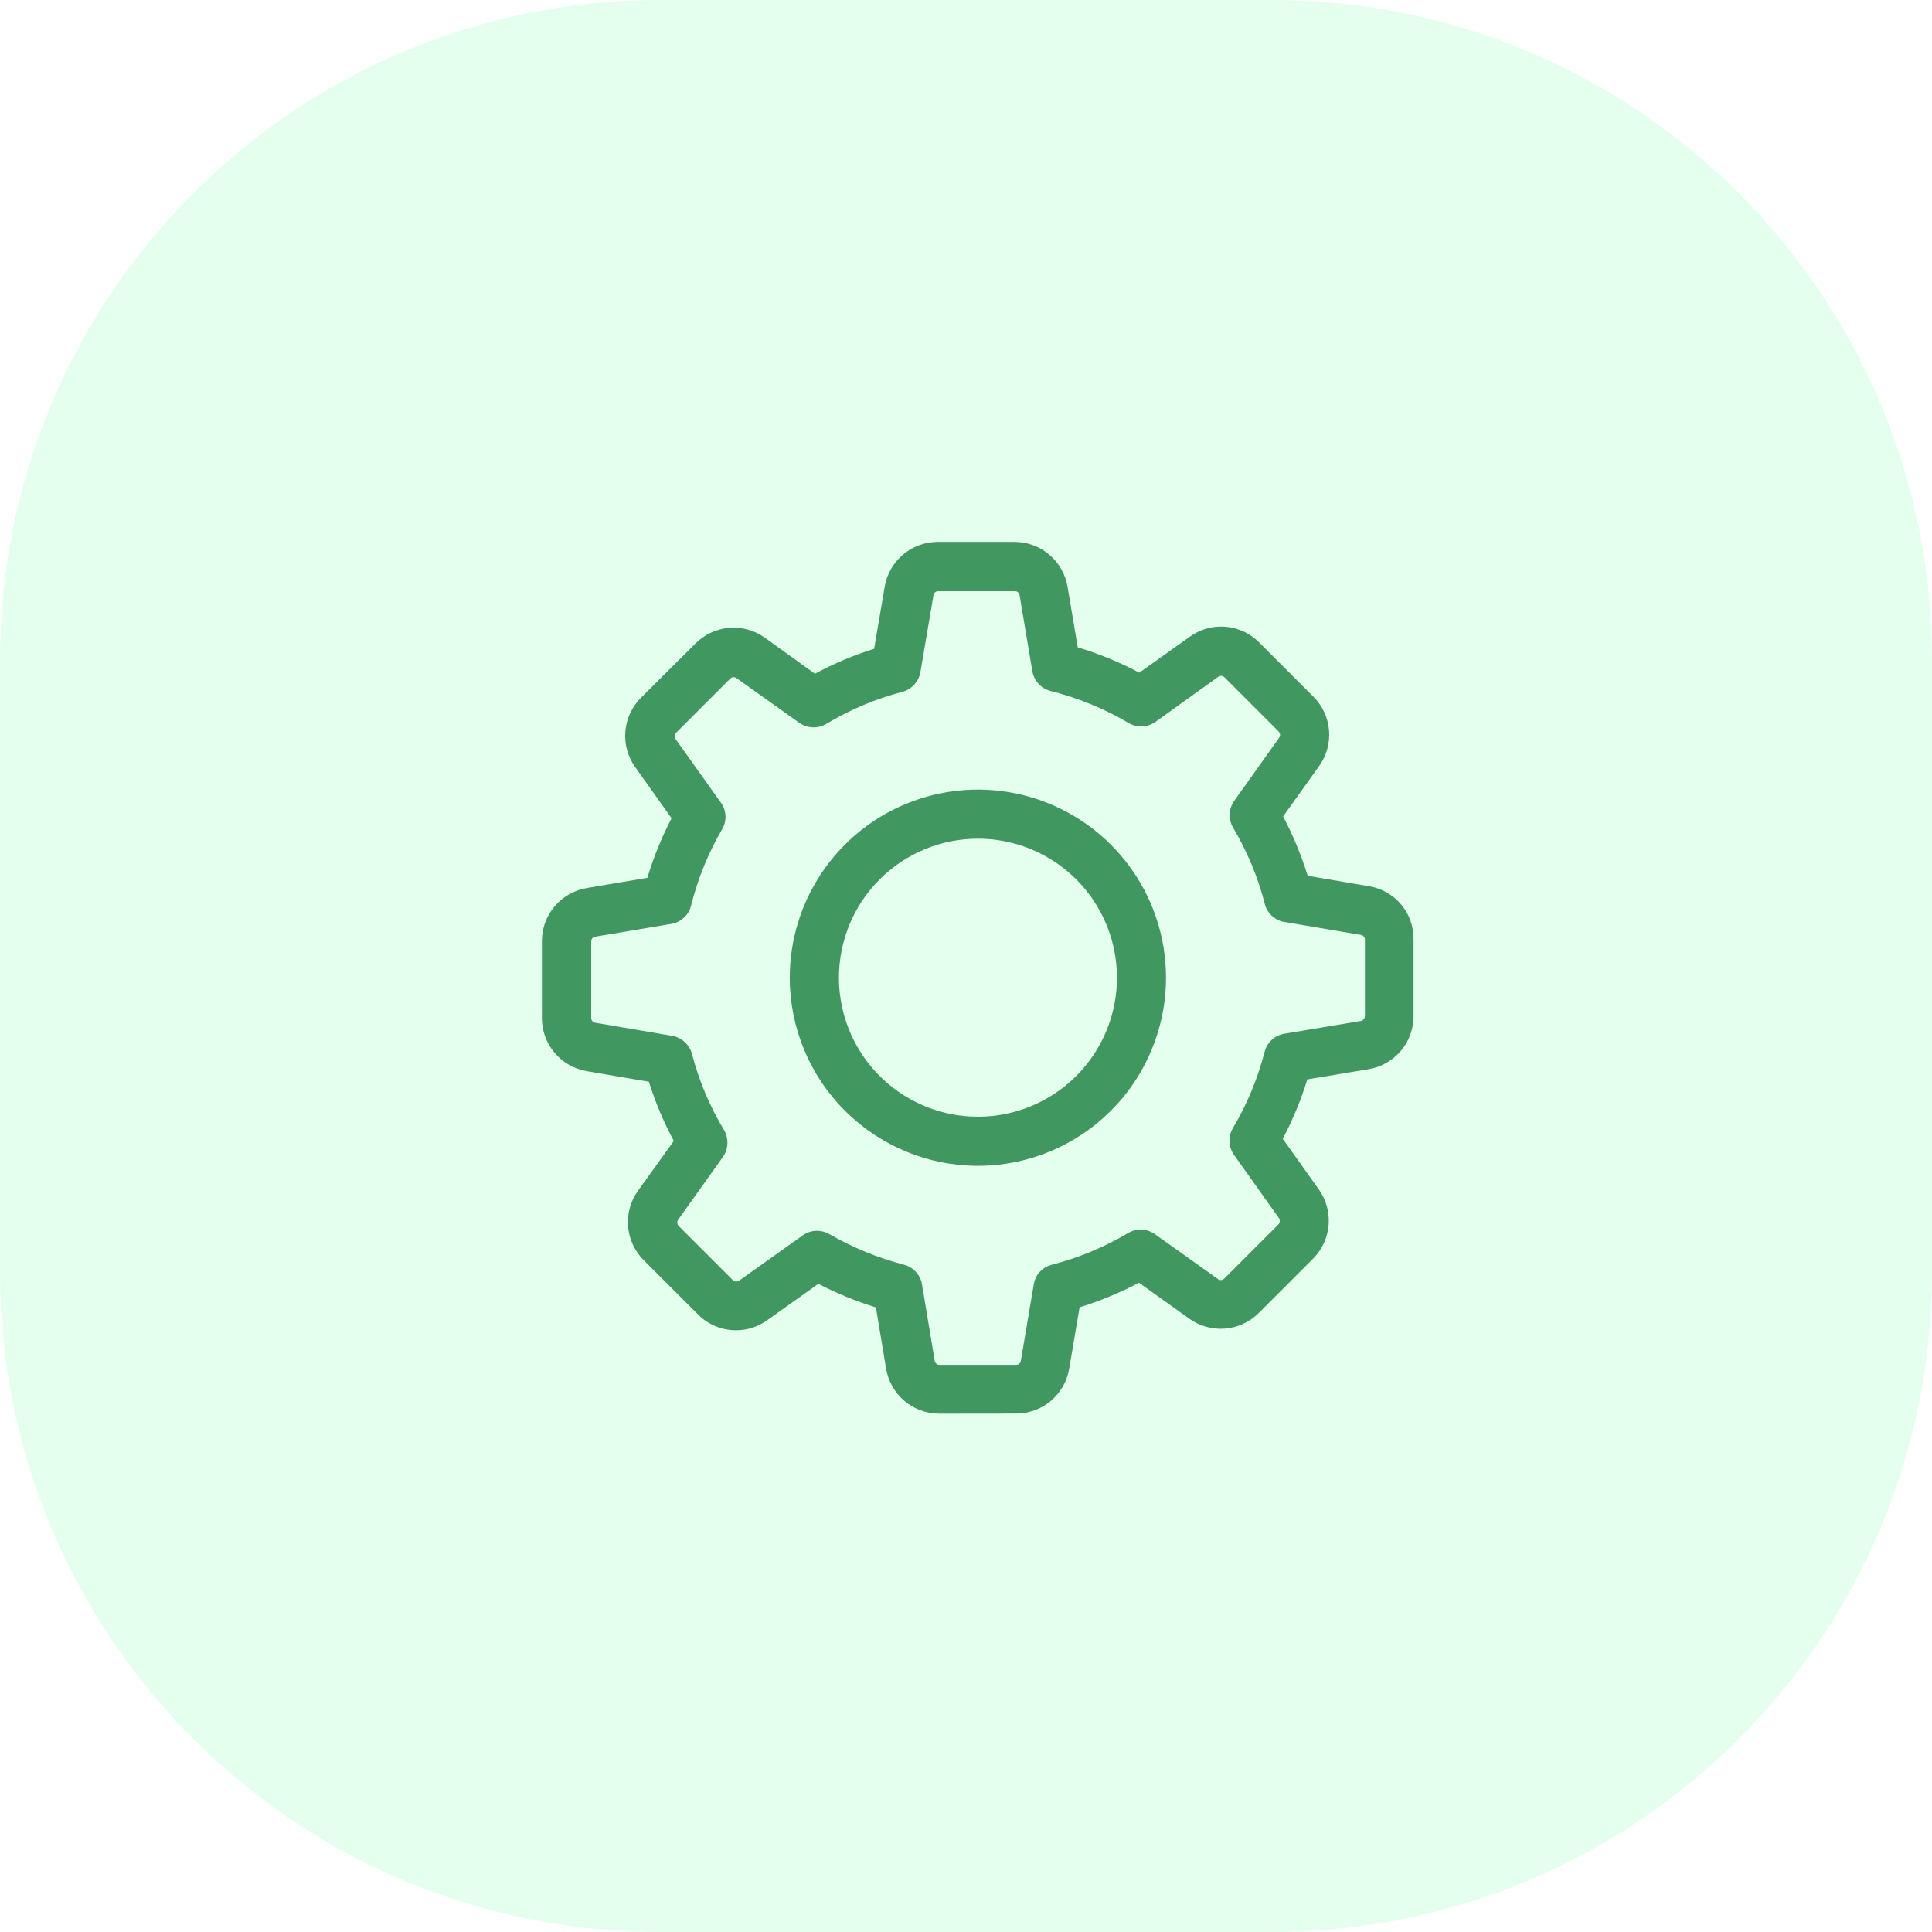
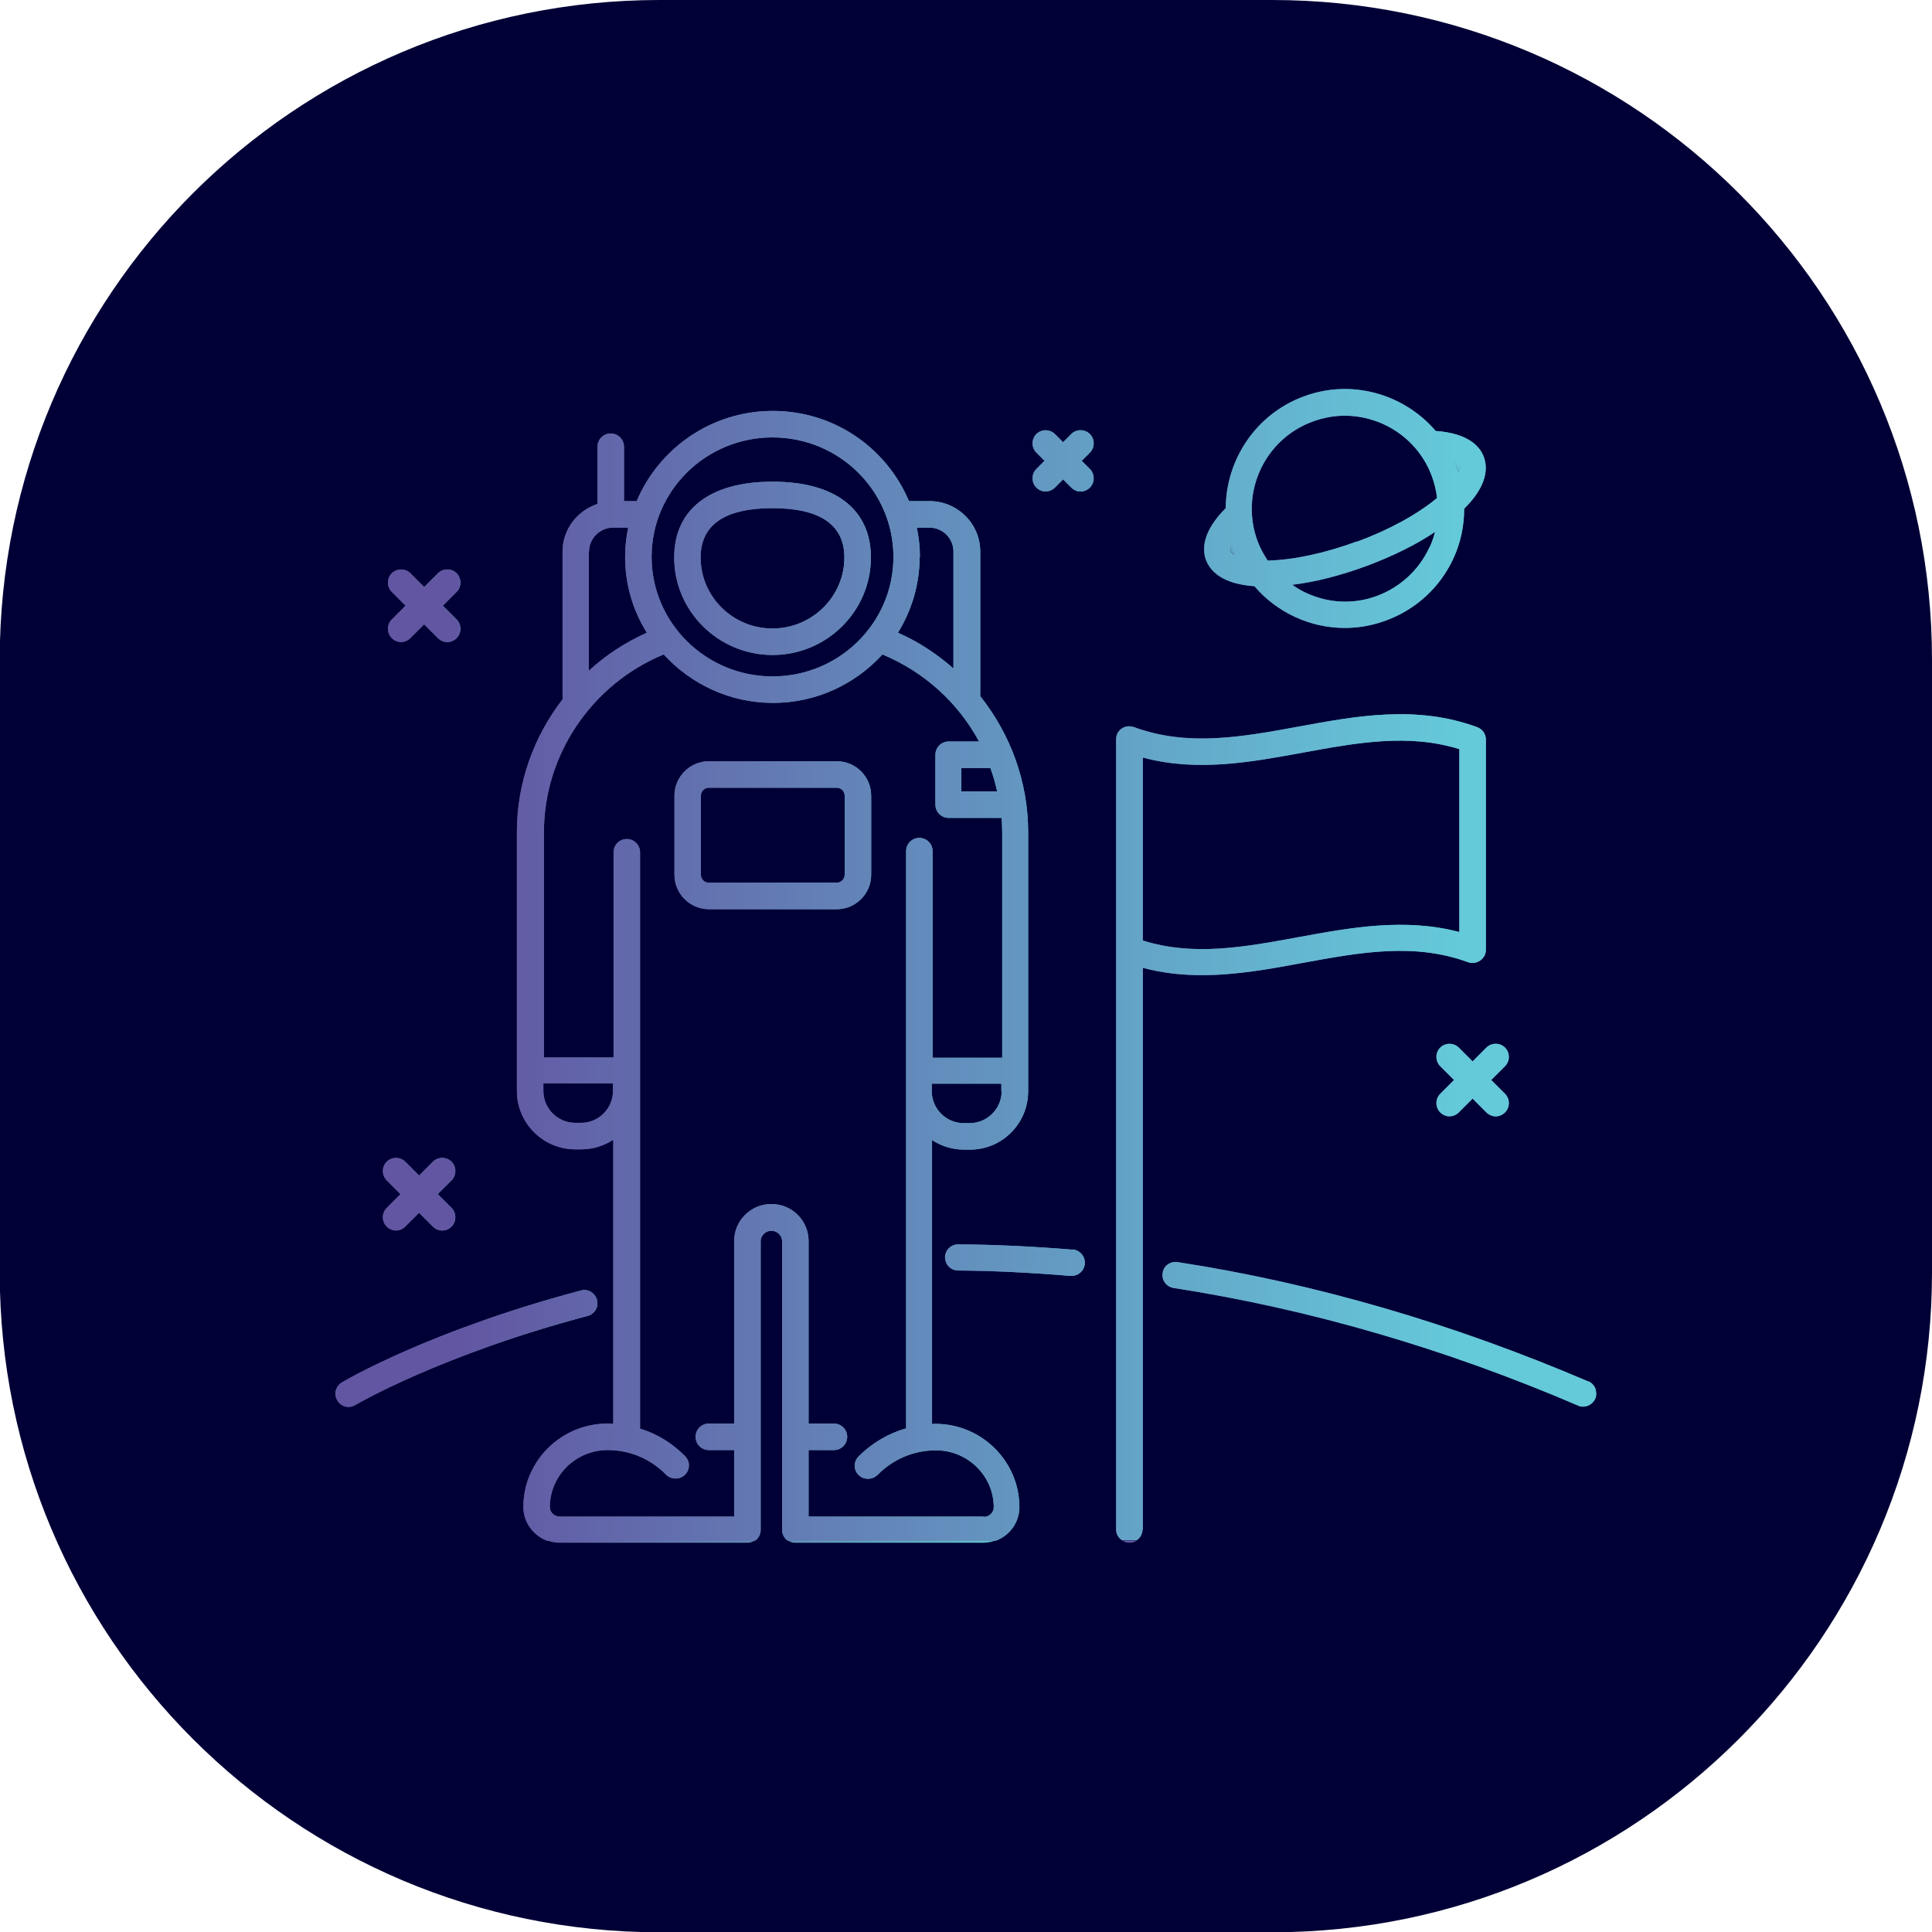
- <svg xmlns="http://www.w3.org/2000/svg" width="82" height="82" viewBox="0 0 82 82" fill="none">
-   <path d="M54 0H28C12.536 0 0 12.536 0 28V54C0 69.464 12.536 82 28 82H54C69.464 82 82 69.464 82 54V28C82 12.536 69.464 0 54 0Z" fill="#E4FFEE" />
-   <path d="M39.866 60C39.324 60.001 38.8 59.809 38.387 59.459C37.973 59.11 37.698 58.624 37.609 58.09L37.176 55.49C36.333 55.231 35.516 54.896 34.733 54.49L32.561 56.035C32.177 56.313 31.714 56.462 31.239 56.461C30.939 56.461 30.641 56.402 30.364 56.286C30.086 56.171 29.834 56.002 29.623 55.788L27.323 53.488C26.939 53.106 26.703 52.601 26.658 52.061C26.613 51.521 26.761 50.983 27.076 50.543L28.599 48.425C28.167 47.623 27.812 46.782 27.541 45.912L24.913 45.465C24.377 45.377 23.89 45.1 23.539 44.685C23.189 44.27 22.997 43.743 23 43.2V39.947C22.999 39.405 23.19 38.881 23.54 38.468C23.89 38.054 24.376 37.778 24.91 37.69L27.476 37.257C27.738 36.384 28.082 35.537 28.504 34.729L26.959 32.557C26.645 32.116 26.498 31.578 26.543 31.039C26.588 30.5 26.823 29.994 27.206 29.612L29.517 27.312C29.899 26.929 30.405 26.693 30.944 26.648C31.484 26.603 32.022 26.75 32.462 27.065L34.588 28.596C35.389 28.163 36.231 27.809 37.1 27.537L37.548 24.909C37.637 24.376 37.912 23.891 38.324 23.542C38.736 23.192 39.259 23 39.8 23H43.054C43.595 22.999 44.12 23.19 44.533 23.54C44.946 23.89 45.222 24.375 45.311 24.909L45.743 27.475C46.647 27.747 47.522 28.107 48.356 28.55L50.505 27.02C50.889 26.742 51.352 26.593 51.826 26.594C52.126 26.594 52.424 26.653 52.701 26.768C52.979 26.883 53.23 27.053 53.442 27.266L55.742 29.566C56.127 29.948 56.362 30.454 56.408 30.994C56.453 31.534 56.305 32.072 55.989 32.512L54.459 34.653C54.884 35.459 55.233 36.302 55.502 37.172L58.102 37.613C58.636 37.7 59.12 37.975 59.468 38.389C59.816 38.803 60.003 39.328 59.996 39.869V43.123C59.997 43.664 59.806 44.189 59.456 44.602C59.106 45.015 58.621 45.291 58.087 45.38L55.487 45.813C55.219 46.684 54.87 47.527 54.444 48.333L55.974 50.481C56.288 50.922 56.435 51.46 56.39 51.999C56.345 52.538 56.11 53.044 55.727 53.426L53.427 55.726C53.045 56.109 52.539 56.345 52 56.39C51.461 56.435 50.923 56.287 50.482 55.973L48.341 54.443C47.535 54.868 46.691 55.217 45.821 55.486L45.381 58.086C45.292 58.62 45.017 59.106 44.603 59.456C44.19 59.805 43.666 59.997 43.124 59.996L39.866 60ZM35.198 52.379C36.192 52.952 37.258 53.389 38.367 53.679C38.562 53.729 38.738 53.834 38.873 53.982C39.009 54.13 39.099 54.315 39.132 54.513L39.673 57.76C39.681 57.807 39.705 57.851 39.742 57.882C39.778 57.913 39.825 57.929 39.873 57.929H43.127C43.175 57.929 43.222 57.913 43.258 57.882C43.295 57.851 43.32 57.807 43.327 57.76L43.876 54.513C43.908 54.314 43.997 54.129 44.133 53.981C44.269 53.833 44.446 53.728 44.641 53.679C45.779 53.387 46.87 52.934 47.88 52.334C48.054 52.231 48.253 52.181 48.455 52.19C48.657 52.198 48.851 52.265 49.016 52.381L51.698 54.29C51.731 54.316 51.772 54.33 51.814 54.33C51.842 54.33 51.869 54.325 51.894 54.314C51.919 54.303 51.942 54.288 51.961 54.268L54.261 51.968C54.294 51.933 54.315 51.888 54.319 51.841C54.323 51.793 54.311 51.745 54.284 51.705L52.375 49.015C52.258 48.85 52.192 48.656 52.184 48.454C52.176 48.253 52.226 48.053 52.329 47.88C52.929 46.87 53.382 45.779 53.674 44.641C53.724 44.446 53.83 44.27 53.978 44.134C54.126 43.998 54.311 43.908 54.509 43.875L57.755 43.334C57.803 43.327 57.846 43.303 57.877 43.266C57.909 43.229 57.926 43.182 57.925 43.134H57.932V39.88C57.933 39.832 57.916 39.785 57.884 39.748C57.853 39.712 57.81 39.687 57.762 39.68L54.516 39.131C54.317 39.1 54.132 39.01 53.984 38.874C53.835 38.738 53.73 38.561 53.682 38.366C53.389 37.228 52.937 36.138 52.337 35.128C52.234 34.954 52.184 34.754 52.192 34.553C52.201 34.351 52.267 34.156 52.384 33.991L54.293 31.31C54.32 31.27 54.333 31.222 54.328 31.174C54.324 31.126 54.304 31.081 54.27 31.046L51.97 28.746C51.951 28.727 51.928 28.711 51.903 28.7C51.877 28.69 51.85 28.684 51.823 28.684C51.781 28.687 51.741 28.701 51.707 28.724L49.04 30.64C48.876 30.757 48.681 30.823 48.479 30.832C48.277 30.84 48.078 30.79 47.904 30.687C46.87 30.077 45.753 29.619 44.588 29.327C44.391 29.276 44.214 29.17 44.076 29.02C43.939 28.871 43.848 28.684 43.815 28.484L43.274 25.261C43.267 25.213 43.243 25.17 43.206 25.139C43.169 25.107 43.122 25.09 43.074 25.091H39.82C39.772 25.09 39.725 25.107 39.688 25.139C39.651 25.17 39.627 25.213 39.62 25.261L39.064 28.531C39.028 28.728 38.937 28.911 38.802 29.059C38.666 29.206 38.492 29.313 38.298 29.365C37.162 29.661 36.074 30.12 35.068 30.726C34.893 30.829 34.692 30.879 34.489 30.871C34.286 30.862 34.09 30.796 33.924 30.679L31.257 28.779C31.218 28.75 31.17 28.737 31.121 28.741C31.073 28.745 31.028 28.767 30.994 28.802L28.694 31.102C28.661 31.137 28.64 31.182 28.636 31.23C28.632 31.278 28.645 31.326 28.672 31.366L30.596 34.066C30.714 34.229 30.782 34.422 30.791 34.623C30.801 34.824 30.752 35.023 30.65 35.196C30.057 36.21 29.613 37.303 29.329 38.442C29.279 38.639 29.172 38.816 29.022 38.953C28.873 39.09 28.686 39.181 28.486 39.214L25.263 39.755C25.215 39.762 25.172 39.786 25.141 39.823C25.109 39.86 25.093 39.907 25.093 39.955V43.208C25.093 43.256 25.109 43.303 25.141 43.34C25.172 43.377 25.215 43.401 25.263 43.408L28.533 43.964C28.73 44 28.914 44.09 29.061 44.226C29.209 44.362 29.316 44.536 29.368 44.73C29.664 45.866 30.122 46.954 30.728 47.96C30.831 48.135 30.881 48.336 30.873 48.539C30.865 48.742 30.799 48.939 30.682 49.105L28.782 51.771C28.755 51.811 28.742 51.859 28.747 51.907C28.751 51.954 28.771 51.999 28.805 52.034L31.105 54.334C31.124 54.353 31.147 54.369 31.172 54.379C31.198 54.39 31.225 54.395 31.252 54.395C31.293 54.393 31.333 54.38 31.368 54.357L34.073 52.432C34.248 52.306 34.458 52.238 34.673 52.239C34.858 52.239 35.039 52.287 35.2 52.378L35.198 52.379ZM33.52 41.496C33.52 39.917 33.989 38.374 34.866 37.061C35.743 35.748 36.99 34.725 38.449 34.121C39.908 33.516 41.513 33.358 43.062 33.666C44.611 33.975 46.033 34.735 47.15 35.852C48.266 36.968 49.026 38.391 49.335 39.939C49.643 41.488 49.485 43.093 48.88 44.552C48.276 46.011 47.253 47.258 45.94 48.135C44.627 49.012 43.084 49.481 41.505 49.481C39.387 49.48 37.357 48.638 35.86 47.141C34.362 45.643 33.521 43.613 33.52 41.495V41.496ZM35.607 41.496C35.607 42.663 35.953 43.804 36.601 44.774C37.25 45.744 38.171 46.5 39.249 46.947C40.327 47.393 41.514 47.51 42.658 47.283C43.803 47.055 44.854 46.493 45.679 45.668C46.504 44.843 47.066 43.791 47.294 42.647C47.521 41.502 47.404 40.316 46.958 39.238C46.511 38.16 45.755 37.239 44.785 36.59C43.815 35.942 42.674 35.596 41.507 35.596C39.942 35.596 38.442 36.218 37.335 37.324C36.229 38.43 35.607 39.931 35.607 41.495V41.496Z" fill="#40975F" />
+ <svg xmlns="http://www.w3.org/2000/svg" xmlns:xlink="http://www.w3.org/1999/xlink" xml:space="preserve" width="21.696mm" height="21.696mm" version="1.1" style="shape-rendering:geometricPrecision; text-rendering:geometricPrecision; image-rendering:optimizeQuality; fill-rule:evenodd; clip-rule:evenodd" viewBox="0 0 68.55 68.55">
+   <defs>
+     <style type="text/css">
+    
+     .fil0 {fill:#000036;fill-rule:nonzero}
+     .fil23 {fill:url(#id0)}
+     .fil17 {fill:url(#id1)}
+     .fil15 {fill:url(#id2)}
+     .fil11 {fill:url(#id3)}
+     .fil13 {fill:url(#id4)}
+     .fil21 {fill:url(#id5)}
+     .fil29 {fill:url(#id6)}
+     .fil7 {fill:url(#id7)}
+     .fil25 {fill:url(#id8)}
+     .fil9 {fill:url(#id9)}
+     .fil27 {fill:url(#id10)}
+     .fil19 {fill:url(#id11)}
+     .fil24 {fill:url(#id12)}
+     .fil18 {fill:url(#id13)}
+     .fil22 {fill:url(#id14)}
+     .fil30 {fill:url(#id15)}
+     .fil1 {fill:url(#id16)}
+     .fil2 {fill:url(#id17)}
+     .fil4 {fill:url(#id18)}
+     .fil12 {fill:url(#id19)}
+     .fil20 {fill:url(#id20)}
+     .fil8 {fill:url(#id21)}
+     .fil26 {fill:url(#id22)}
+     .fil3 {fill:url(#id23)}
+     .fil16 {fill:url(#id24)}
+     .fil5 {fill:url(#id25)}
+     .fil14 {fill:url(#id26)}
+     .fil10 {fill:url(#id27)}
+     .fil6 {fill:url(#id28)}
+     .fil28 {fill:url(#id29)}
+    
+   </style>
+     <linearGradient id="id0" gradientUnits="userSpaceOnUse" x1="13.81" y1="21.51" x2="16.3" y2="21.51">
+       <stop offset="0" style="stop-opacity:1; stop-color:#6256A2" />
+       <stop offset="1" style="stop-opacity:1; stop-color:#61C7CD" />
+     </linearGradient>
+     <linearGradient id="id1" gradientUnits="userSpaceOnUse" xlink:href="#id0" x1="33.54" y1="44.71" x2="38.47" y2="44.71">
+   </linearGradient>
+     <linearGradient id="id2" gradientUnits="userSpaceOnUse" xlink:href="#id0" x1="41.28" y1="47.36" x2="56.65" y2="47.36">
+   </linearGradient>
+     <linearGradient id="id3" gradientUnits="userSpaceOnUse" xlink:href="#id0" x1="18.35" y1="34.62" x2="36.48" y2="34.62">
+   </linearGradient>
+     <linearGradient id="id4" gradientUnits="userSpaceOnUse" xlink:href="#id0" x1="39.61" y1="40.17" x2="52.72" y2="40.17">
+   </linearGradient>
+     <linearGradient id="id5" gradientUnits="userSpaceOnUse" xlink:href="#id0" x1="36.66" y1="16.38" x2="38.76" y2="16.38">
+   </linearGradient>
+     <linearGradient id="id6" gradientUnits="userSpaceOnUse" xlink:href="#id0" x1="42.79" y1="18.22" x2="52.64" y2="18.22">
+   </linearGradient>
+     <linearGradient id="id7" gradientUnits="userSpaceOnUse" xlink:href="#id0" x1="23.92" y1="20.17" x2="30.9" y2="20.17">
+   </linearGradient>
+     <linearGradient id="id8" gradientUnits="userSpaceOnUse" xlink:href="#id0" x1="51.01" y1="38.34" x2="53.49" y2="38.34">
+   </linearGradient>
+     <linearGradient id="id9" gradientUnits="userSpaceOnUse" xlink:href="#id0" x1="23.92" y1="29.64" x2="30.9" y2="29.64">
+   </linearGradient>
+     <linearGradient id="id10" gradientUnits="userSpaceOnUse" xlink:href="#id0" x1="13.63" y1="42.39" x2="16.12" y2="42.39">
+   </linearGradient>
+     <linearGradient id="id11" gradientUnits="userSpaceOnUse" xlink:href="#id0" x1="11.97" y1="47.87" x2="21.16" y2="47.87">
+   </linearGradient>
+     <linearGradient id="id12" gradientUnits="userSpaceOnUse" x1="-8.03" y1="21.51" x2="81.83" y2="21.51">
+       <stop offset="0" style="stop-opacity:1; stop-color:#6256A2" />
+       <stop offset="0.271" style="stop-opacity:1; stop-color:#6256A2" />
+       <stop offset="0.651" style="stop-opacity:1; stop-color:#64C9D9" />
+       <stop offset="1" style="stop-opacity:1; stop-color:#64C9D9" />
+     </linearGradient>
+     <linearGradient id="id13" gradientUnits="userSpaceOnUse" xlink:href="#id12" x1="-8.65" y1="44.71" x2="83.98" y2="44.71">
+   </linearGradient>
+     <linearGradient id="id14" gradientUnits="userSpaceOnUse" xlink:href="#id12" x1="-6.97" y1="16.38" x2="82.33" y2="16.38">
+   </linearGradient>
+     <linearGradient id="id15" gradientUnits="userSpaceOnUse" xlink:href="#id12" x1="-8.01" y1="18.22" x2="83.67" y2="18.22">
+   </linearGradient>
+     <linearGradient id="id16" gradientUnits="userSpaceOnUse" xlink:href="#id0" x1="18.35" y1="54.71" x2="36.48" y2="54.71">
+   </linearGradient>
+     <linearGradient id="id17" gradientUnits="userSpaceOnUse" xlink:href="#id0" x1="18.35" y1="54.71" x2="36.48" y2="54.71">
+   </linearGradient>
+     <linearGradient id="id18" gradientUnits="userSpaceOnUse" xlink:href="#id0" x1="45.26" y1="49.45" x2="56.64" y2="49.45">
+   </linearGradient>
+     <linearGradient id="id19" gradientUnits="userSpaceOnUse" xlink:href="#id12" x1="-8.85" y1="34.62" x2="84.21" y2="34.62">
+   </linearGradient>
+     <linearGradient id="id20" gradientUnits="userSpaceOnUse" xlink:href="#id12" x1="-8.52" y1="47.87" x2="83.37" y2="47.87">
+   </linearGradient>
+     <linearGradient id="id21" gradientUnits="userSpaceOnUse" xlink:href="#id12" x1="-8.85" y1="20.17" x2="84.21" y2="20.17">
+   </linearGradient>
+     <linearGradient id="id22" gradientUnits="userSpaceOnUse" xlink:href="#id12" x1="-6.74" y1="38.34" x2="83.11" y2="38.34">
+   </linearGradient>
+     <linearGradient id="id23" gradientUnits="userSpaceOnUse" xlink:href="#id0" x1="39.61" y1="54.71" x2="52.72" y2="54.71">
+   </linearGradient>
+     <linearGradient id="id24" gradientUnits="userSpaceOnUse" xlink:href="#id12" x1="-8.7" y1="47.36" x2="84.15" y2="47.36">
+   </linearGradient>
+     <linearGradient id="id25" gradientUnits="userSpaceOnUse" xlink:href="#id12" x1="-5.8" y1="19.51" x2="81.87" y2="19.51">
+   </linearGradient>
+     <linearGradient id="id26" gradientUnits="userSpaceOnUse" xlink:href="#id12" x1="-8.85" y1="40.17" x2="84.21" y2="40.17">
+   </linearGradient>
+     <linearGradient id="id27" gradientUnits="userSpaceOnUse" xlink:href="#id12" x1="-8.85" y1="29.64" x2="84.21" y2="29.64">
+   </linearGradient>
+     <linearGradient id="id28" gradientUnits="userSpaceOnUse" xlink:href="#id12" x1="-5.8" y1="16.57" x2="82.56" y2="16.57">
+   </linearGradient>
+     <linearGradient id="id29" gradientUnits="userSpaceOnUse" xlink:href="#id12" x1="-8.03" y1="42.39" x2="81.82" y2="42.39">
+   </linearGradient>
+   </defs>
+   <g id="Camada_x0020_1">
+     <path class="fil0" d="M45.14 0l-21.74 0c-12.93,0 -23.41,10.48 -23.41,23.41l0 21.74c0,12.93 10.48,23.41 23.41,23.41l21.74 0c12.93,0 23.41,-10.48 23.41,-23.41l0 -21.74c0,-12.93 -10.48,-23.41 -23.41,-23.41z" />
+     <path class="fil1" d="M19.86 54.74l6.66 0c0.1,0 0.18,-0.03 0.26,-0.08l-7.36 0c0.14,0.05 0.28,0.08 0.44,0.08z" />
+     <path class="fil2" d="M28.22 54.74l6.66 0c0.15,0 0.3,-0.03 0.44,-0.08l-7.36 0c0.07,0.05 0.16,0.08 0.26,0.08z" />
+     <path class="fil3" d="M40.08 54.74c0.1,0 0.18,-0.03 0.26,-0.08l-0.52 0c0.07,0.05 0.16,0.08 0.26,0.08z" />
+     <path class="fil4" d="M56.62 49.32l0 0.27c0.03,-0.09 0.03,-0.18 0,-0.27z" />
+     <path class="fil5" d="M43.69 19.34c-0.03,0.08 -0.04,0.16 -0.02,0.2 0.02,0.05 0.07,0.1 0.15,0.15 -0.02,-0.06 -0.05,-0.12 -0.07,-0.18 -0.02,-0.06 -0.04,-0.12 -0.05,-0.17z" />
+     <path class="fil6" d="M51.61 16.39c0.02,0.06 0.05,0.12 0.08,0.18 0.02,0.06 0.04,0.12 0.06,0.18 0.03,-0.09 0.04,-0.16 0.02,-0.21 -0.02,-0.04 -0.06,-0.1 -0.16,-0.15z" />
+     <path class="fil7" d="M27.41 18.03c1.69,0 2.55,0.59 2.55,1.75 0,1.39 -1.15,2.52 -2.55,2.52 -1.41,0 -2.55,-1.13 -2.55,-2.52 0,-1.16 0.86,-1.75 2.55,-1.75zm0 5.21c1.92,0 3.49,-1.55 3.49,-3.46 0,-1.71 -1.27,-2.69 -3.49,-2.69 -2.22,0 -3.49,0.98 -3.49,2.69 0,1.91 1.57,3.46 3.49,3.46z" />
+     <path class="fil8" d="M27.41 18.03c1.69,0 2.55,0.59 2.55,1.75 0,1.39 -1.15,2.52 -2.55,2.52 -1.41,0 -2.55,-1.13 -2.55,-2.52 0,-1.16 0.86,-1.75 2.55,-1.75zm0 5.21c1.92,0 3.49,-1.55 3.49,-3.46 0,-1.71 -1.27,-2.69 -3.49,-2.69 -2.22,0 -3.49,0.98 -3.49,2.69 0,1.91 1.57,3.46 3.49,3.46z" />
+     <path class="fil9" d="M29.97 31.04c0,0.16 -0.13,0.28 -0.28,0.28l-4.54 0c-0.16,0 -0.28,-0.13 -0.28,-0.28l0 -2.81c0,-0.16 0.13,-0.28 0.28,-0.28l4.54 0c0.16,0 0.28,0.13 0.28,0.28l0 2.81zm0.94 0l0 -2.81c0,-0.67 -0.55,-1.22 -1.22,-1.22l-4.54 0c-0.67,0 -1.22,0.55 -1.22,1.22l0 2.81c0,0.67 0.55,1.22 1.22,1.22l4.54 0c0.67,0 1.22,-0.55 1.22,-1.22z" />
+     <path class="fil10" d="M29.97 31.04c0,0.16 -0.13,0.28 -0.28,0.28l-4.54 0c-0.16,0 -0.28,-0.13 -0.28,-0.28l0 -2.81c0,-0.16 0.13,-0.28 0.28,-0.28l4.54 0c0.16,0 0.28,0.13 0.28,0.28l0 2.81zm0.94 0l0 -2.81c0,-0.67 -0.55,-1.22 -1.22,-1.22l-4.54 0c-0.67,0 -1.22,0.55 -1.22,1.22l0 2.81c0,0.67 0.55,1.22 1.22,1.22l4.54 0c0.67,0 1.22,-0.55 1.22,-1.22z" />
+     <path class="fil11" d="M34.88 53.81l-6.19 0 0 -2.36 0.9 0c0.26,0 0.47,-0.21 0.47,-0.47 0,-0.26 -0.21,-0.47 -0.47,-0.47l-0.9 0 0 -6.48c0,-0.72 -0.59,-1.31 -1.32,-1.31 -0.73,0 -1.32,0.59 -1.32,1.31l0 6.48 -0.9 0c-0.26,0 -0.47,0.21 -0.47,0.47 0,0.26 0.21,0.47 0.47,0.47l0.9 0 0 2.36 -6.19 0c-0.19,0 -0.35,-0.15 -0.35,-0.34 0,-1.11 0.92,-2.02 2.05,-2.02 0.79,0 1.52,0.31 2.07,0.87 0.09,0.09 0.21,0.14 0.34,0.14 0.12,0 0.24,-0.04 0.33,-0.13 0.19,-0.18 0.19,-0.48 0.01,-0.66 -0.45,-0.46 -1,-0.8 -1.6,-0.98l0 -20.45c0,-0.26 -0.21,-0.47 -0.47,-0.47 -0.26,0 -0.47,0.21 -0.47,0.47l0 7.28 -2.47 0 0 -8c0,-2.74 1.7,-5.25 4.25,-6.3 0.96,1.05 2.34,1.72 3.88,1.72 1.54,0 2.92,-0.67 3.88,-1.72 1.49,0.62 2.69,1.72 3.43,3.09l-1.08 0c-0.26,0 -0.47,0.21 -0.47,0.47l0 1.77c0,0.26 0.21,0.47 0.47,0.47l1.88 0c0.01,0.17 0.02,0.34 0.02,0.51l0 8 -2.47 0 0 -7.33c0,-0.26 -0.21,-0.47 -0.47,-0.47 -0.26,0 -0.47,0.21 -0.47,0.47l0 7.75 0 0.78 0 11.95c-0.63,0.18 -1.21,0.52 -1.69,1 -0.18,0.19 -0.18,0.48 0.01,0.66 0.09,0.09 0.21,0.13 0.33,0.13 0.12,0 0.24,-0.05 0.34,-0.14 0.55,-0.56 1.28,-0.87 2.07,-0.87 1.13,0 2.05,0.91 2.05,2.02 0,0.19 -0.16,0.34 -0.35,0.34zm-14.25 -13.97l-0.22 0c-0.62,0 -1.13,-0.51 -1.13,-1.13l0 -0.27 2.47 0 0 0.27c0,0.62 -0.51,1.13 -1.13,1.13zm0.27 -20.27c0,-0.47 0.39,-0.85 0.86,-0.85l0.53 0c-0.07,0.33 -0.11,0.68 -0.11,1.04 0,0.99 0.28,1.9 0.77,2.69 -0.76,0.34 -1.46,0.8 -2.06,1.35l0 -4.22zm6.51 -4.05c2.37,0 4.29,1.9 4.29,4.24 0,2.34 -1.92,4.24 -4.29,4.24 -2.36,0 -4.29,-1.9 -4.29,-4.24 0,-2.34 1.92,-4.24 4.29,-4.24zm5.23 4.24c0,-0.35 -0.04,-0.7 -0.11,-1.04l0.44 0c0.48,0 0.86,0.38 0.86,0.85l0 4.15c-0.58,-0.51 -1.24,-0.95 -1.97,-1.27 0.48,-0.78 0.77,-1.7 0.77,-2.69zm2.5 7.49c0.1,0.27 0.18,0.55 0.24,0.83l-1.27 0 0 -0.83 1.03 0zm0.4 11.47c0,0.62 -0.51,1.13 -1.13,1.13l-0.22 0c-0.62,0 -1.13,-0.51 -1.13,-1.13l0 -0.27 2.47 0 0 0.27zm0.63 14.76c0,-1.63 -1.34,-2.96 -2.98,-2.96 -0.04,0 -0.08,0 -0.12,0.01l0 -10.08c0.32,0.21 0.71,0.34 1.13,0.34l0.22 0c1.14,0 2.06,-0.93 2.06,-2.07l0 -9.2c0,-1.78 -0.63,-3.47 -1.7,-4.82l0 -5.13c0,-0.99 -0.81,-1.79 -1.8,-1.79l-0.73 0c-0.79,-1.88 -2.65,-3.2 -4.83,-3.2 -2.18,0 -4.04,1.33 -4.83,3.2l-0.45 0 0 -1.93c0,-0.26 -0.21,-0.47 -0.47,-0.47 -0.26,0 -0.47,0.21 -0.47,0.47l0 2.03c-0.72,0.24 -1.24,0.9 -1.24,1.69l0 5.17c0,0.02 0.01,0.04 0.01,0.06 -1.03,1.33 -1.63,2.98 -1.63,4.71l0 9.2c0,1.14 0.93,2.07 2.07,2.07l0.22 0c0.42,0 0.8,-0.13 1.13,-0.34l0 10.08c-0.07,-0 -0.13,-0.01 -0.2,-0.01 -1.65,0 -2.99,1.33 -2.99,2.96 0,0.55 0.36,1.02 0.85,1.2l7.36 0c0.13,-0.08 0.21,-0.23 0.21,-0.39l0 -10.24c0,-0.2 0.17,-0.37 0.38,-0.37 0.21,0 0.38,0.17 0.38,0.37l0 6.94 0 0.39 0 2.91c0,0.16 0.08,0.31 0.21,0.39l7.36 0c0.5,-0.18 0.85,-0.65 0.85,-1.2z" />
+     <path class="fil12" d="M34.88 53.81l-6.19 0 0 -2.36 0.9 0c0.26,0 0.47,-0.21 0.47,-0.47 0,-0.26 -0.21,-0.47 -0.47,-0.47l-0.9 0 0 -6.48c0,-0.72 -0.59,-1.31 -1.32,-1.31 -0.73,0 -1.32,0.59 -1.32,1.31l0 6.48 -0.9 0c-0.26,0 -0.47,0.21 -0.47,0.47 0,0.26 0.21,0.47 0.47,0.47l0.9 0 0 2.36 -6.19 0c-0.19,0 -0.35,-0.15 -0.35,-0.34 0,-1.11 0.92,-2.02 2.05,-2.02 0.79,0 1.52,0.31 2.07,0.87 0.09,0.09 0.21,0.14 0.34,0.14 0.12,0 0.24,-0.04 0.33,-0.13 0.19,-0.18 0.19,-0.48 0.01,-0.66 -0.45,-0.46 -1,-0.8 -1.6,-0.98l0 -20.45c0,-0.26 -0.21,-0.47 -0.47,-0.47 -0.26,0 -0.47,0.21 -0.47,0.47l0 7.28 -2.47 0 0 -8c0,-2.74 1.7,-5.25 4.25,-6.3 0.96,1.05 2.34,1.72 3.88,1.72 1.54,0 2.92,-0.67 3.88,-1.72 1.49,0.62 2.69,1.72 3.43,3.09l-1.08 0c-0.26,0 -0.47,0.21 -0.47,0.47l0 1.77c0,0.26 0.21,0.47 0.47,0.47l1.88 0c0.01,0.17 0.02,0.34 0.02,0.51l0 8 -2.47 0 0 -7.33c0,-0.26 -0.21,-0.47 -0.47,-0.47 -0.26,0 -0.47,0.21 -0.47,0.47l0 7.75 0 0.78 0 11.95c-0.63,0.18 -1.21,0.52 -1.69,1 -0.18,0.19 -0.18,0.48 0.01,0.66 0.09,0.09 0.21,0.13 0.33,0.13 0.12,0 0.24,-0.05 0.34,-0.14 0.55,-0.56 1.28,-0.87 2.07,-0.87 1.13,0 2.05,0.91 2.05,2.02 0,0.19 -0.16,0.34 -0.35,0.34zm-14.25 -13.97l-0.22 0c-0.62,0 -1.13,-0.51 -1.13,-1.13l0 -0.27 2.47 0 0 0.27c0,0.62 -0.51,1.13 -1.13,1.13zm0.27 -20.27c0,-0.47 0.39,-0.85 0.86,-0.85l0.53 0c-0.07,0.33 -0.11,0.68 -0.11,1.04 0,0.99 0.28,1.9 0.77,2.69 -0.76,0.34 -1.46,0.8 -2.06,1.35l0 -4.22zm6.51 -4.05c2.37,0 4.29,1.9 4.29,4.24 0,2.34 -1.92,4.24 -4.29,4.24 -2.36,0 -4.29,-1.9 -4.29,-4.24 0,-2.34 1.92,-4.24 4.29,-4.24zm5.23 4.24c0,-0.35 -0.04,-0.7 -0.11,-1.04l0.44 0c0.48,0 0.86,0.38 0.86,0.85l0 4.15c-0.58,-0.51 -1.24,-0.95 -1.97,-1.27 0.48,-0.78 0.77,-1.7 0.77,-2.69zm2.5 7.49c0.1,0.27 0.18,0.55 0.24,0.83l-1.27 0 0 -0.83 1.03 0zm0.4 11.47c0,0.62 -0.51,1.13 -1.13,1.13l-0.22 0c-0.62,0 -1.13,-0.51 -1.13,-1.13l0 -0.27 2.47 0 0 0.27zm0.63 14.76c0,-1.63 -1.34,-2.96 -2.98,-2.96 -0.04,0 -0.08,0 -0.12,0.01l0 -10.08c0.32,0.21 0.71,0.34 1.13,0.34l0.22 0c1.14,0 2.06,-0.93 2.06,-2.07l0 -9.2c0,-1.78 -0.63,-3.47 -1.7,-4.82l0 -5.13c0,-0.99 -0.81,-1.79 -1.8,-1.79l-0.73 0c-0.79,-1.88 -2.65,-3.2 -4.83,-3.2 -2.18,0 -4.04,1.33 -4.83,3.2l-0.45 0 0 -1.93c0,-0.26 -0.21,-0.47 -0.47,-0.47 -0.26,0 -0.47,0.21 -0.47,0.47l0 2.03c-0.72,0.24 -1.24,0.9 -1.24,1.69l0 5.17c0,0.02 0.01,0.04 0.01,0.06 -1.03,1.33 -1.63,2.98 -1.63,4.71l0 9.2c0,1.14 0.93,2.07 2.07,2.07l0.22 0c0.42,0 0.8,-0.13 1.13,-0.34l0 10.08c-0.07,-0 -0.13,-0.01 -0.2,-0.01 -1.65,0 -2.99,1.33 -2.99,2.96 0,0.55 0.36,1.02 0.85,1.2l7.36 0c0.13,-0.08 0.21,-0.23 0.21,-0.39l0 -10.24c0,-0.2 0.17,-0.37 0.38,-0.37 0.21,0 0.38,0.17 0.38,0.37l0 6.94 0 0.39 0 2.91c0,0.16 0.08,0.31 0.21,0.39l7.36 0c0.5,-0.18 0.85,-0.65 0.85,-1.2z" />
+     <path class="fil13" d="M40.55 26.88c1.93,0.52 3.85,0.16 5.7,-0.18 1.91,-0.35 3.73,-0.68 5.53,-0.12l0 6.49c-1.93,-0.51 -3.85,-0.16 -5.7,0.18 -1.91,0.35 -3.72,0.69 -5.53,0.12l0 -6.49zm0 27.4l0 -19.94c0.7,0.19 1.41,0.26 2.1,0.26 1.22,0 2.42,-0.22 3.6,-0.44 2.02,-0.37 3.93,-0.72 5.84,-0.02 0.14,0.05 0.3,0.03 0.43,-0.06 0.13,-0.09 0.2,-0.23 0.2,-0.38l0 -7.46c0,-0.2 -0.12,-0.37 -0.31,-0.44 -2.15,-0.79 -4.27,-0.4 -6.33,-0.02 -2.02,0.37 -3.93,0.72 -5.84,0.02 -0.05,-0.02 -0.1,-0.02 -0.15,-0.03 -0.01,-0 -0.01,-0 -0.02,-0 -0.01,0 -0.01,0 -0.02,0 -0.05,0 -0.11,0.01 -0.16,0.03 -0.01,0 -0.01,0.01 -0.02,0.01 -0.02,0.01 -0.05,0.02 -0.07,0.04 -0.02,0.01 -0.03,0.03 -0.05,0.04 -0.01,0.01 -0.02,0.01 -0.02,0.02 -0.04,0.04 -0.07,0.08 -0.09,0.13 -0,0.01 -0.01,0.02 -0.01,0.03 -0.02,0.05 -0.03,0.11 -0.03,0.16l0 28.03c0,0.16 0.08,0.31 0.21,0.39l0.52 0c0.13,-0.08 0.21,-0.23 0.21,-0.39z" />
+     <path class="fil14" d="M40.55 26.88c1.93,0.52 3.85,0.16 5.7,-0.18 1.91,-0.35 3.73,-0.68 5.53,-0.12l0 6.49c-1.93,-0.51 -3.85,-0.16 -5.7,0.18 -1.91,0.35 -3.72,0.69 -5.53,0.12l0 -6.49zm0 27.4l0 -19.94c0.7,0.19 1.41,0.26 2.1,0.26 1.22,0 2.42,-0.22 3.6,-0.44 2.02,-0.37 3.93,-0.72 5.84,-0.02 0.14,0.05 0.3,0.03 0.43,-0.06 0.13,-0.09 0.2,-0.23 0.2,-0.38l0 -7.46c0,-0.2 -0.12,-0.37 -0.31,-0.44 -2.15,-0.79 -4.27,-0.4 -6.33,-0.02 -2.02,0.37 -3.93,0.72 -5.84,0.02 -0.05,-0.02 -0.1,-0.02 -0.15,-0.03 -0.01,-0 -0.01,-0 -0.02,-0 -0.01,0 -0.01,0 -0.02,0 -0.05,0 -0.11,0.01 -0.16,0.03 -0.01,0 -0.01,0.01 -0.02,0.01 -0.02,0.01 -0.05,0.02 -0.07,0.04 -0.02,0.01 -0.03,0.03 -0.05,0.04 -0.01,0.01 -0.02,0.01 -0.02,0.02 -0.04,0.04 -0.07,0.08 -0.09,0.13 -0,0.01 -0.01,0.02 -0.01,0.03 -0.02,0.05 -0.03,0.11 -0.03,0.16l0 28.03c0,0.16 0.08,0.31 0.21,0.39l0.52 0c0.13,-0.08 0.21,-0.23 0.21,-0.39z" />
+     <path class="fil15" d="M56.36 49.02c-4.81,-2.06 -9.71,-3.49 -14.58,-4.24 -0.26,-0.04 -0.5,0.14 -0.53,0.39 -0.04,0.26 0.14,0.49 0.39,0.53 4.79,0.74 9.62,2.14 14.35,4.17 0.06,0.03 0.12,0.04 0.18,0.04 0.18,0 0.35,-0.11 0.43,-0.28 0.01,-0.02 0.01,-0.03 0.02,-0.05l0 -0.27c-0.04,-0.13 -0.13,-0.24 -0.26,-0.3z" />
+     <path class="fil16" d="M56.36 49.02c-4.81,-2.06 -9.71,-3.49 -14.58,-4.24 -0.26,-0.04 -0.5,0.14 -0.53,0.39 -0.04,0.26 0.14,0.49 0.39,0.53 4.79,0.74 9.62,2.14 14.35,4.17 0.06,0.03 0.12,0.04 0.18,0.04 0.18,0 0.35,-0.11 0.43,-0.28 0.01,-0.02 0.01,-0.03 0.02,-0.05l0 -0.27c-0.04,-0.13 -0.13,-0.24 -0.26,-0.3z" />
+     <path class="fil17" d="M38.06 44.34c-1.35,-0.11 -2.71,-0.18 -4.06,-0.19 -0,0 -0,0 -0,0 -0.26,0 -0.47,0.21 -0.47,0.46 -0,0.26 0.21,0.47 0.46,0.47 1.32,0.01 2.66,0.08 3.99,0.19 0.01,0 0.03,0 0.04,0 0.24,0 0.45,-0.18 0.47,-0.43 0.02,-0.26 -0.17,-0.48 -0.43,-0.51z" />
+     <path class="fil18" d="M38.06 44.34c-1.35,-0.11 -2.71,-0.18 -4.06,-0.19 -0,0 -0,0 -0,0 -0.26,0 -0.47,0.21 -0.47,0.46 -0,0.26 0.21,0.47 0.46,0.47 1.32,0.01 2.66,0.08 3.99,0.19 0.01,0 0.03,0 0.04,0 0.24,0 0.45,-0.18 0.47,-0.43 0.02,-0.26 -0.17,-0.48 -0.43,-0.51z" />
+     <path class="fil19" d="M11.97 49.69c0.09,0.15 0.24,0.23 0.4,0.23 0.08,0 0.16,-0.02 0.24,-0.07 0.03,-0.02 3.06,-1.79 8.24,-3.16 0.25,-0.07 0.4,-0.32 0.33,-0.57 -0.07,-0.25 -0.32,-0.4 -0.57,-0.33 -5.32,1.41 -8.35,3.18 -8.48,3.26 -0.22,0.13 -0.3,0.42 -0.16,0.64z" />
+     <path class="fil20" d="M11.97 49.69c0.09,0.15 0.24,0.23 0.4,0.23 0.08,0 0.16,-0.02 0.24,-0.07 0.03,-0.02 3.06,-1.79 8.24,-3.16 0.25,-0.07 0.4,-0.32 0.33,-0.57 -0.07,-0.25 -0.32,-0.4 -0.57,-0.33 -5.32,1.41 -8.35,3.18 -8.48,3.26 -0.22,0.13 -0.3,0.42 -0.16,0.64z" />
+     <path class="fil21" d="M38.67 15.4c-0.18,-0.18 -0.48,-0.18 -0.66,0l-0.29 0.29 -0.29 -0.29c-0.18,-0.18 -0.48,-0.18 -0.66,0 -0.18,0.18 -0.18,0.48 0,0.66l0.29 0.29 -0.29 0.29c-0.18,0.18 -0.18,0.48 0,0.66 0.09,0.09 0.21,0.14 0.33,0.14 0.12,0 0.24,-0.05 0.33,-0.14l0.29 -0.29 0.29 0.29c0.09,0.09 0.21,0.14 0.33,0.14 0.12,0 0.24,-0.05 0.33,-0.14 0.18,-0.18 0.18,-0.48 0,-0.66l-0.29 -0.29 0.29 -0.29c0.18,-0.18 0.18,-0.48 0,-0.66z" />
+     <path class="fil22" d="M38.67 15.4c-0.18,-0.18 -0.48,-0.18 -0.66,0l-0.29 0.29 -0.29 -0.29c-0.18,-0.18 -0.48,-0.18 -0.66,0 -0.18,0.18 -0.18,0.48 0,0.66l0.29 0.29 -0.29 0.29c-0.18,0.18 -0.18,0.48 0,0.66 0.09,0.09 0.21,0.14 0.33,0.14 0.12,0 0.24,-0.05 0.33,-0.14l0.29 -0.29 0.29 0.29c0.09,0.09 0.21,0.14 0.33,0.14 0.12,0 0.24,-0.05 0.33,-0.14 0.18,-0.18 0.18,-0.48 0,-0.66l-0.29 -0.29 0.29 -0.29c0.18,-0.18 0.18,-0.48 0,-0.66z" />
+     <path class="fil23" d="M13.9 22.64c0.09,0.09 0.21,0.14 0.33,0.14 0.12,0 0.24,-0.05 0.33,-0.14l0.49 -0.49 0.49 0.49c0.09,0.09 0.21,0.14 0.33,0.14 0.12,0 0.24,-0.05 0.33,-0.14 0.18,-0.18 0.18,-0.48 0,-0.66l-0.49 -0.49 0.49 -0.49c0.18,-0.18 0.18,-0.48 0,-0.66 -0.18,-0.18 -0.48,-0.18 -0.66,0l-0.49 0.49 -0.49 -0.49c-0.18,-0.18 -0.48,-0.18 -0.66,0 -0.18,0.18 -0.18,0.48 0,0.66l0.49 0.49 -0.49 0.49c-0.18,0.18 -0.18,0.48 0,0.66z" />
+     <path class="fil24" d="M13.9 22.64c0.09,0.09 0.21,0.14 0.33,0.14 0.12,0 0.24,-0.05 0.33,-0.14l0.49 -0.49 0.49 0.49c0.09,0.09 0.21,0.14 0.33,0.14 0.12,0 0.24,-0.05 0.33,-0.14 0.18,-0.18 0.18,-0.48 0,-0.66l-0.49 -0.49 0.49 -0.49c0.18,-0.18 0.18,-0.48 0,-0.66 -0.18,-0.18 -0.48,-0.18 -0.66,0l-0.49 0.49 -0.49 -0.49c-0.18,-0.18 -0.48,-0.18 -0.66,0 -0.18,0.18 -0.18,0.48 0,0.66l0.49 0.49 -0.49 0.49c-0.18,0.18 -0.18,0.48 0,0.66z" />
+     <path class="fil25" d="M51.1 39.47c0.09,0.09 0.21,0.14 0.33,0.14 0.12,0 0.24,-0.05 0.33,-0.14l0.49 -0.49 0.49 0.49c0.09,0.09 0.21,0.14 0.33,0.14 0.12,0 0.24,-0.05 0.33,-0.14 0.18,-0.18 0.18,-0.48 0,-0.66l-0.49 -0.49 0.49 -0.49c0.18,-0.18 0.18,-0.48 0,-0.66 -0.18,-0.18 -0.48,-0.18 -0.66,0l-0.49 0.49 -0.49 -0.49c-0.18,-0.18 -0.48,-0.18 -0.66,0 -0.18,0.18 -0.18,0.48 0,0.66l0.49 0.49 -0.49 0.49c-0.18,0.18 -0.18,0.48 0,0.66z" />
+     <path class="fil26" d="M51.1 39.47c0.09,0.09 0.21,0.14 0.33,0.14 0.12,0 0.24,-0.05 0.33,-0.14l0.49 -0.49 0.49 0.49c0.09,0.09 0.21,0.14 0.33,0.14 0.12,0 0.24,-0.05 0.33,-0.14 0.18,-0.18 0.18,-0.48 0,-0.66l-0.49 -0.49 0.49 -0.49c0.18,-0.18 0.18,-0.48 0,-0.66 -0.18,-0.18 -0.48,-0.18 -0.66,0l-0.49 0.49 -0.49 -0.49c-0.18,-0.18 -0.48,-0.18 -0.66,0 -0.18,0.18 -0.18,0.48 0,0.66l0.49 0.49 -0.49 0.49c-0.18,0.18 -0.18,0.48 0,0.66z" />
+     <path class="fil27" d="M13.72 43.52c0.09,0.09 0.21,0.14 0.33,0.14 0.12,0 0.24,-0.05 0.33,-0.14l0.49 -0.49 0.49 0.49c0.09,0.09 0.21,0.14 0.33,0.14 0.12,0 0.24,-0.05 0.33,-0.14 0.18,-0.18 0.18,-0.48 0,-0.66l-0.49 -0.49 0.49 -0.49c0.18,-0.18 0.18,-0.48 0,-0.66 -0.18,-0.18 -0.48,-0.18 -0.66,0l-0.49 0.49 -0.49 -0.49c-0.18,-0.18 -0.48,-0.18 -0.66,0 -0.18,0.18 -0.18,0.48 0,0.66l0.49 0.49 -0.49 0.49c-0.18,0.18 -0.18,0.48 0,0.66z" />
+     <path class="fil28" d="M13.72 43.52c0.09,0.09 0.21,0.14 0.33,0.14 0.12,0 0.24,-0.05 0.33,-0.14l0.49 -0.49 0.49 0.49c0.09,0.09 0.21,0.14 0.33,0.14 0.12,0 0.24,-0.05 0.33,-0.14 0.18,-0.18 0.18,-0.48 0,-0.66l-0.49 -0.49 0.49 -0.49c0.18,-0.18 0.18,-0.48 0,-0.66 -0.18,-0.18 -0.48,-0.18 -0.66,0l-0.49 0.49 -0.49 -0.49c-0.18,-0.18 -0.48,-0.18 -0.66,0 -0.18,0.18 -0.18,0.48 0,0.66l0.49 0.49 -0.49 0.49c-0.18,0.18 -0.18,0.48 0,0.66z" />
+     <path class="fil29" d="M51.75 16.76c-0.02,-0.06 -0.04,-0.12 -0.06,-0.18 -0.02,-0.06 -0.05,-0.12 -0.08,-0.18 0.09,0.05 0.14,0.11 0.16,0.15 0.02,0.05 0.01,0.12 -0.02,0.21zm-3.6 2.45c-1.14,0.42 -2.26,0.66 -3.17,0.68 -0.14,-0.21 -0.27,-0.45 -0.36,-0.69 -0.63,-1.71 0.24,-3.61 1.95,-4.24 0.38,-0.14 0.76,-0.21 1.14,-0.21 1.34,0 2.61,0.82 3.1,2.16 0.09,0.25 0.15,0.5 0.18,0.76 -0.7,0.58 -1.7,1.13 -2.84,1.55zm2.57 0.21c-0.37,0.8 -1.03,1.41 -1.85,1.72 -0.83,0.31 -1.72,0.27 -2.52,-0.1 -0.18,-0.08 -0.34,-0.18 -0.5,-0.29 0.82,-0.1 1.72,-0.33 2.64,-0.67 0.91,-0.34 1.75,-0.75 2.43,-1.21 -0.05,0.18 -0.11,0.37 -0.19,0.54zm-7.05 0.12c-0.02,-0.05 -0,-0.12 0.02,-0.2 0.02,0.06 0.03,0.12 0.05,0.17 0.02,0.06 0.05,0.12 0.07,0.18 -0.08,-0.05 -0.14,-0.1 -0.15,-0.15zm7.26 -4.26c-1.12,-1.3 -2.98,-1.85 -4.68,-1.21 -1.7,0.63 -2.75,2.25 -2.76,3.96 -0.83,0.83 -0.84,1.46 -0.7,1.84 0.15,0.39 0.57,0.85 1.72,0.93 0.39,0.46 0.88,0.83 1.44,1.09 0.56,0.26 1.16,0.39 1.77,0.39 0.5,0 0.99,-0.09 1.47,-0.27 1.06,-0.39 1.91,-1.18 2.38,-2.2 0.26,-0.56 0.38,-1.16 0.38,-1.76 0.82,-0.81 0.84,-1.44 0.7,-1.83 -0.14,-0.39 -0.57,-0.85 -1.72,-0.93z" />
+     <path class="fil30" d="M51.75 16.76c-0.02,-0.06 -0.04,-0.12 -0.06,-0.18 -0.02,-0.06 -0.05,-0.12 -0.08,-0.18 0.09,0.05 0.14,0.11 0.16,0.15 0.02,0.05 0.01,0.12 -0.02,0.21zm-3.6 2.45c-1.14,0.42 -2.26,0.66 -3.17,0.68 -0.14,-0.21 -0.27,-0.45 -0.36,-0.69 -0.63,-1.71 0.24,-3.61 1.95,-4.24 0.38,-0.14 0.76,-0.21 1.14,-0.21 1.34,0 2.61,0.82 3.1,2.16 0.09,0.25 0.15,0.5 0.18,0.76 -0.7,0.58 -1.7,1.13 -2.84,1.55zm2.57 0.21c-0.37,0.8 -1.03,1.41 -1.85,1.72 -0.83,0.31 -1.72,0.27 -2.52,-0.1 -0.18,-0.08 -0.34,-0.18 -0.5,-0.29 0.82,-0.1 1.72,-0.33 2.64,-0.67 0.91,-0.34 1.75,-0.75 2.43,-1.21 -0.05,0.18 -0.11,0.37 -0.19,0.54zm-7.05 0.12c-0.02,-0.05 -0,-0.12 0.02,-0.2 0.02,0.06 0.03,0.12 0.05,0.17 0.02,0.06 0.05,0.12 0.07,0.18 -0.08,-0.05 -0.14,-0.1 -0.15,-0.15zm7.26 -4.26c-1.12,-1.3 -2.98,-1.85 -4.68,-1.21 -1.7,0.63 -2.75,2.25 -2.76,3.96 -0.83,0.83 -0.84,1.46 -0.7,1.84 0.15,0.39 0.57,0.85 1.72,0.93 0.39,0.46 0.88,0.83 1.44,1.09 0.56,0.26 1.16,0.39 1.77,0.39 0.5,0 0.99,-0.09 1.47,-0.27 1.06,-0.39 1.91,-1.18 2.38,-2.2 0.26,-0.56 0.38,-1.16 0.38,-1.76 0.82,-0.81 0.84,-1.44 0.7,-1.83 -0.14,-0.39 -0.57,-0.85 -1.72,-0.93z" />
+   </g>
</svg>
